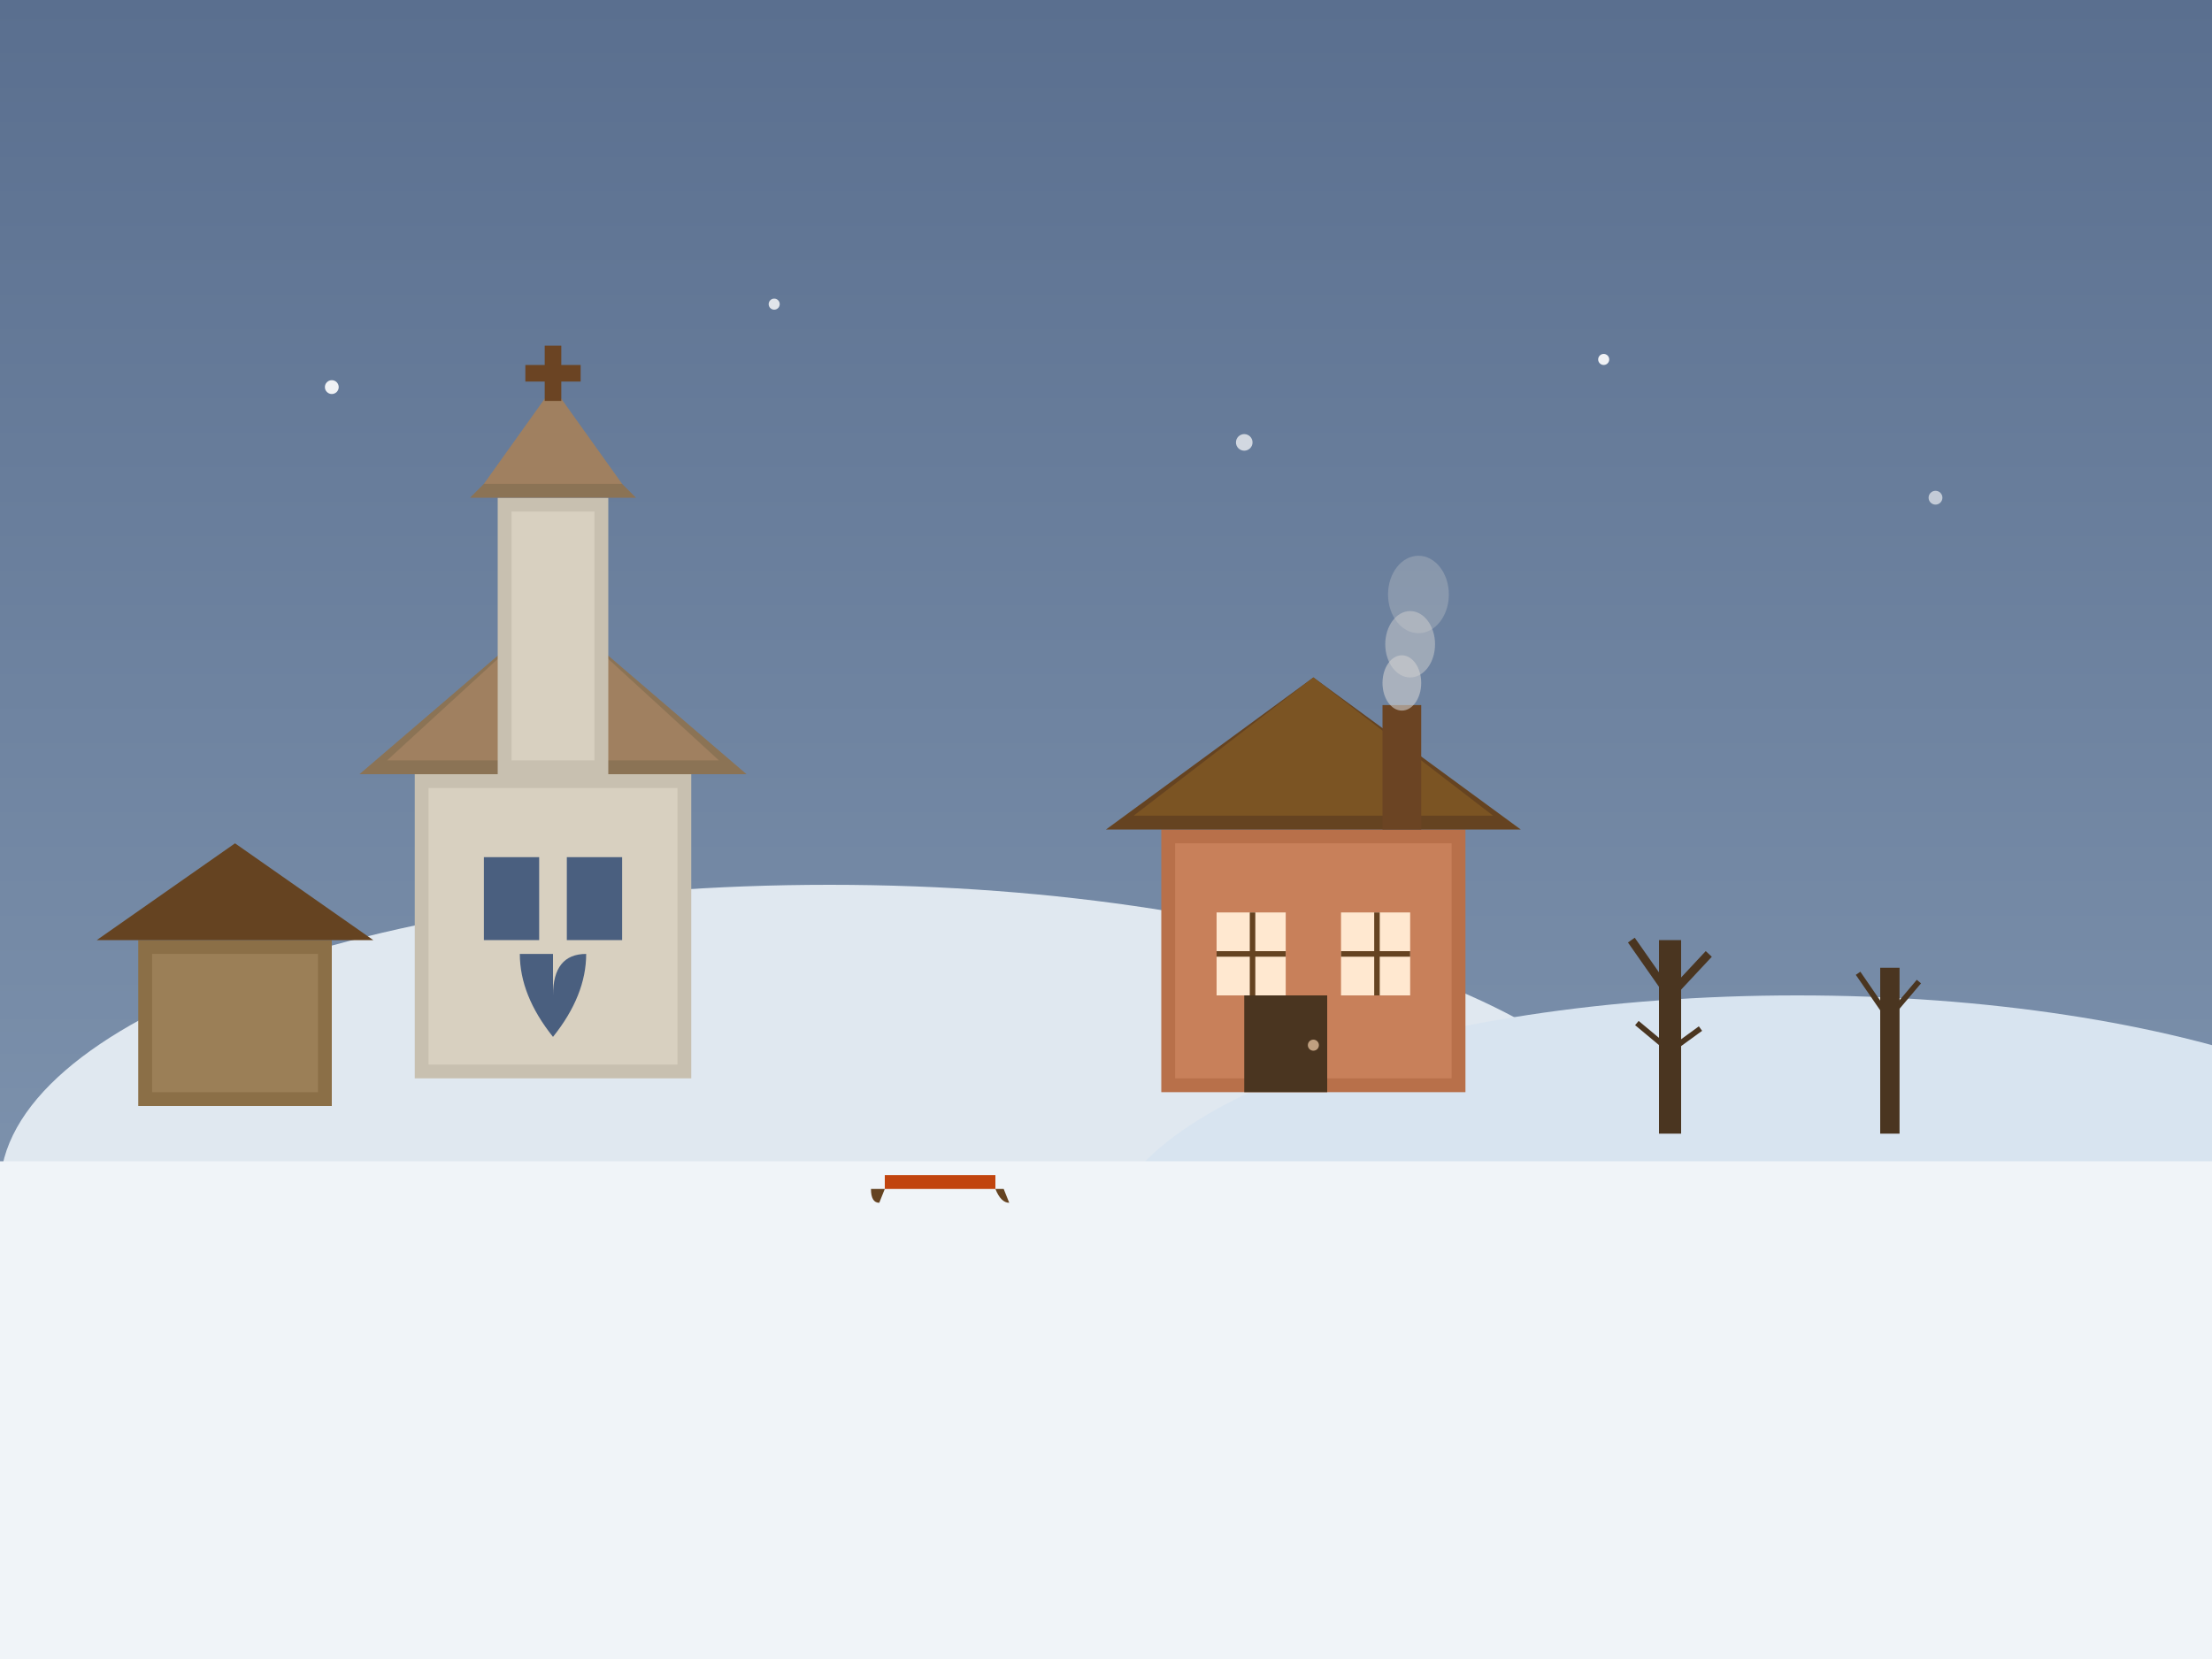
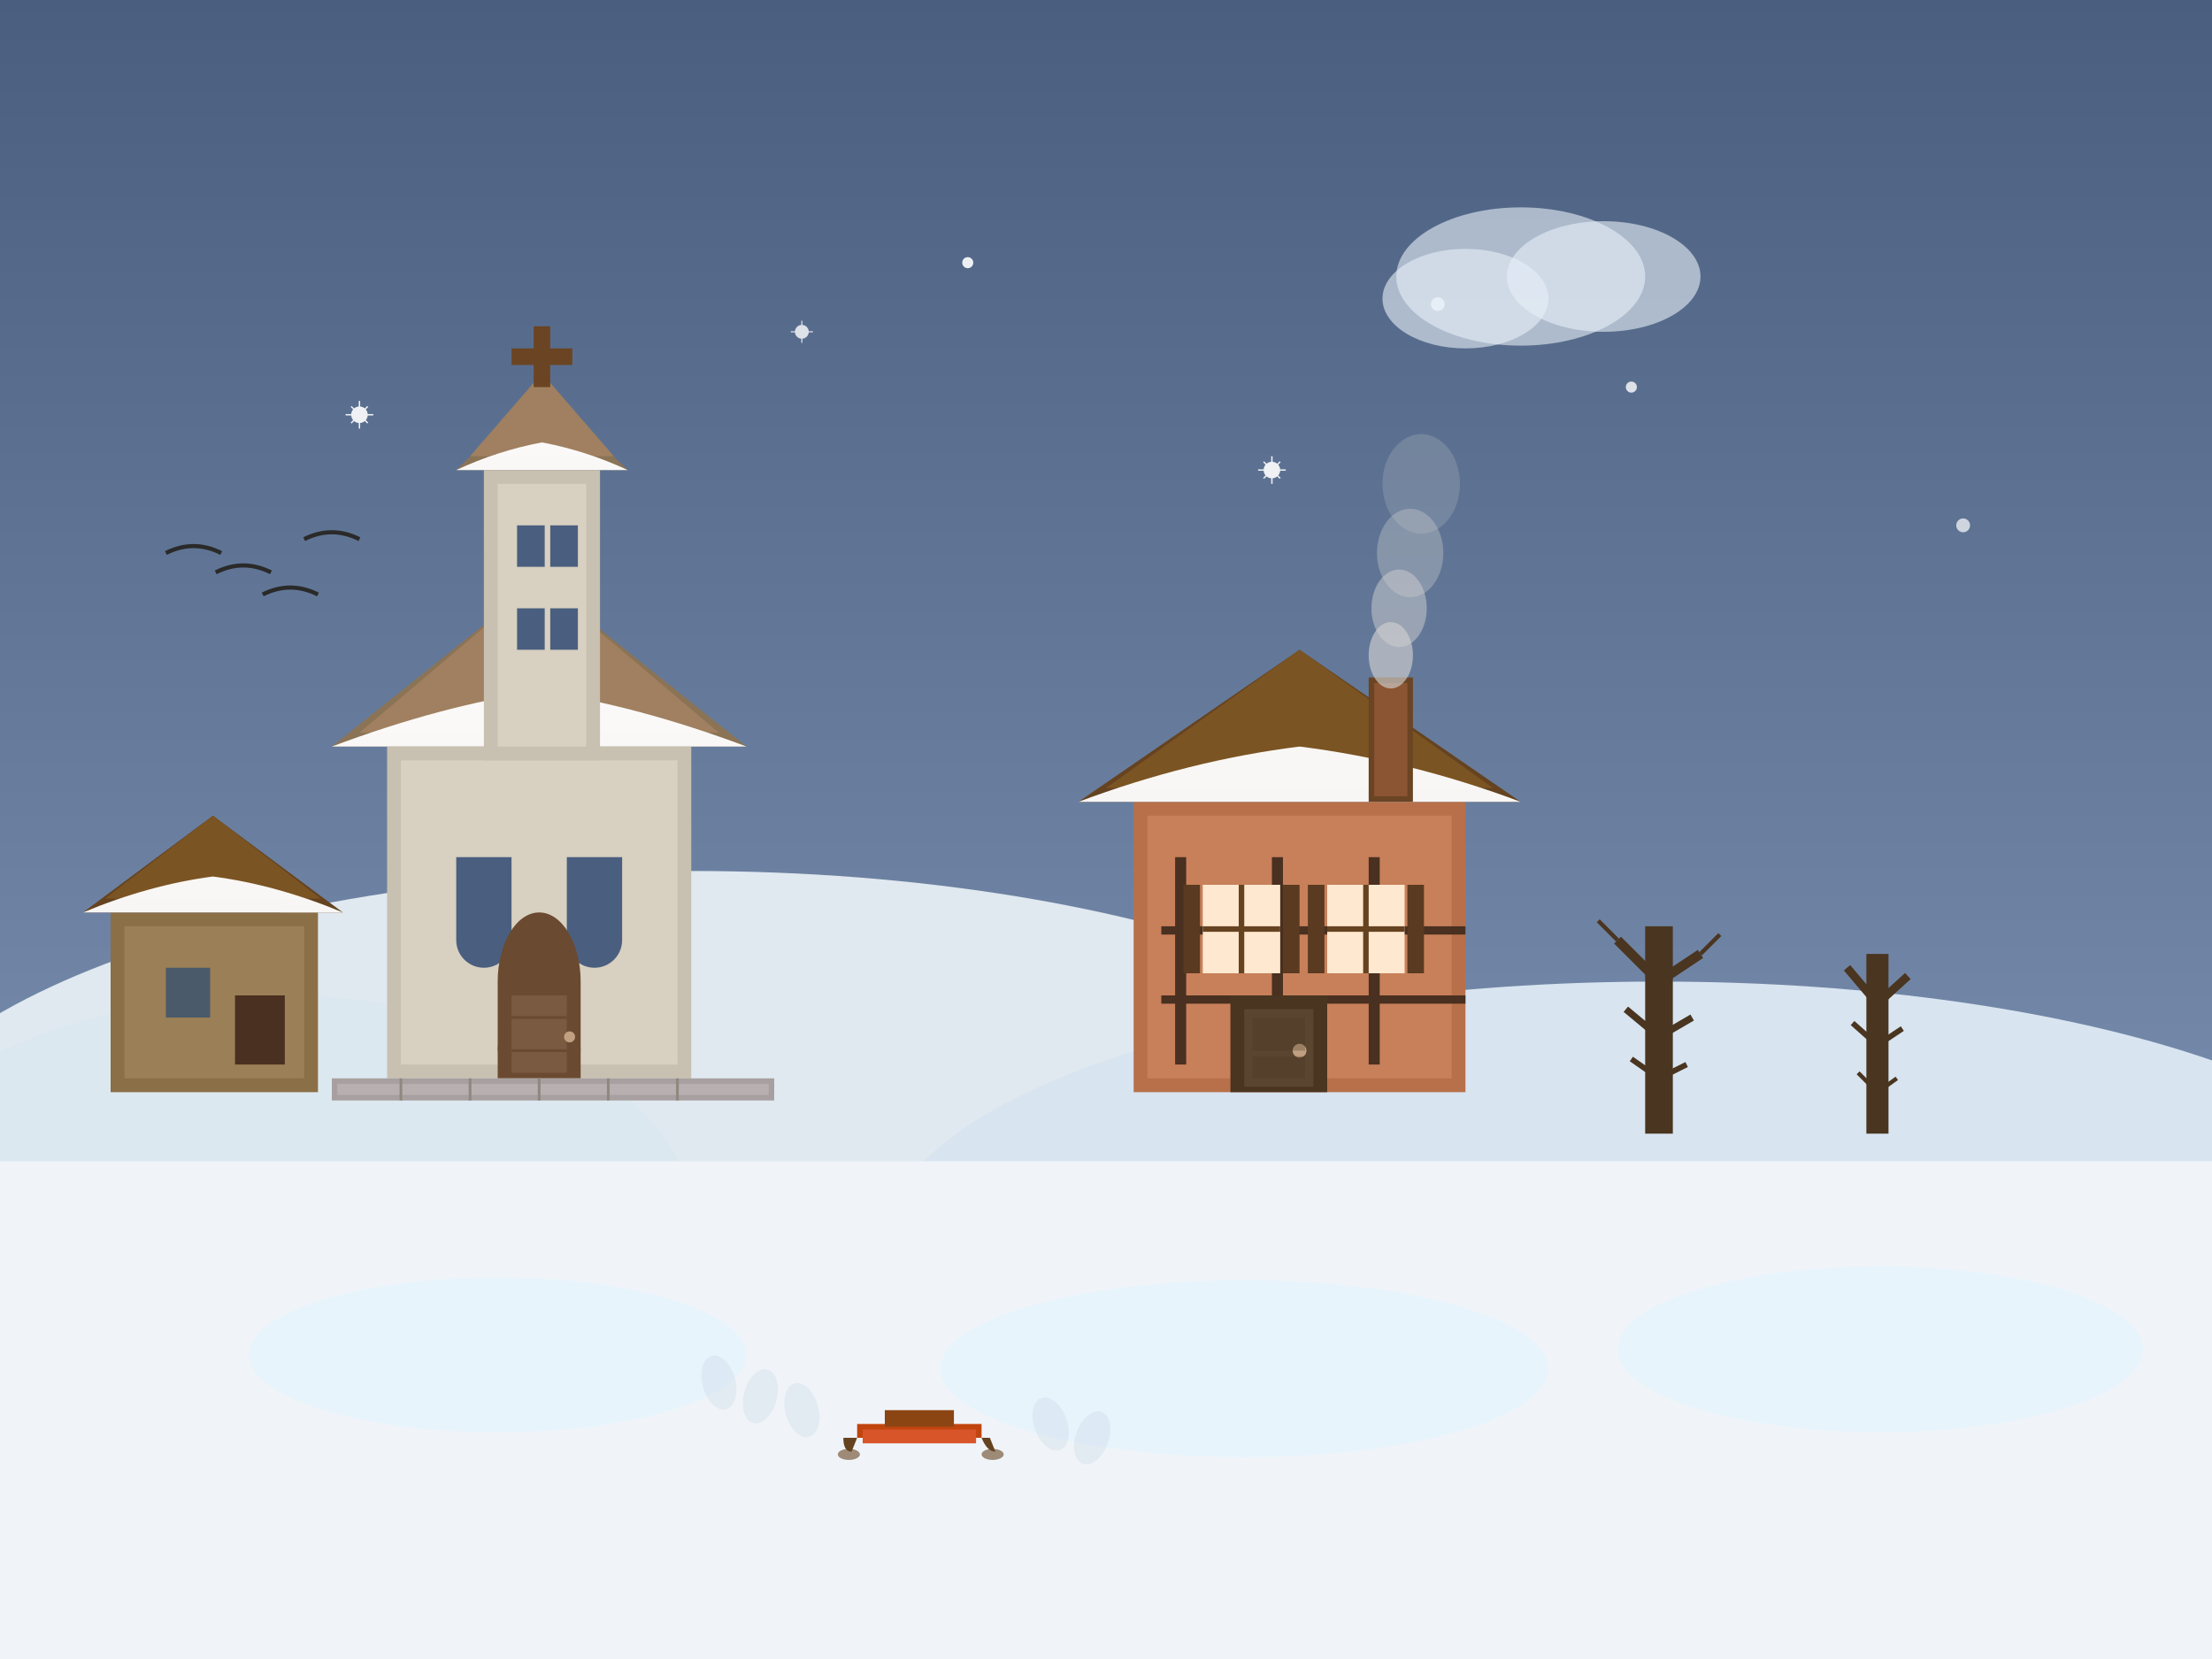
- <svg xmlns="http://www.w3.org/2000/svg" viewBox="0 0 800 600" role="img" aria-label="Februar Dorfszene">
+ <svg xmlns="http://www.w3.org/2000/svg" viewBox="0 0 800 600" role="img" aria-label="Februar Dorfszene - Winterdorf mit Kirche">
  <defs>
    <linearGradient id="februarySky" x1="0%" y1="0%" x2="0%" y2="100%">
-       <stop offset="0%" style="stop-color:#5a6f8f;stop-opacity:1" />
-       <stop offset="100%" style="stop-color:#8a9fb8;stop-opacity:1" />
+       <stop offset="0%" style="stop-color:#4a5f7f;stop-opacity:1" />
+       <stop offset="50%" style="stop-color:#6a7f9f;stop-opacity:1" />
+       <stop offset="100%" style="stop-color:#8a9fbf;stop-opacity:1" />
    </linearGradient>
  </defs>
  <rect width="800" height="600" fill="url(#februarySky)" />
-   <ellipse cx="300" cy="430" rx="300" ry="110" fill="#e0e8f0" />
-   <ellipse cx="650" cy="450" rx="250" ry="90" fill="#d8e4f0" />
+   <ellipse cx="250" cy="430" rx="300" ry="115" fill="#e0e8f0" />
+   <ellipse cx="600" cy="450" rx="280" ry="95" fill="#d8e4f0" />
+   <ellipse cx="100" cy="440" rx="150" ry="80" fill="#dce8f0" />
  <rect x="0" y="420" width="800" height="180" fill="#f0f4f8" />
-   <rect x="150" y="280" width="100" height="110" fill="#c8c0b0" />
-   <rect x="155" y="285" width="90" height="100" fill="#d8d0c0" />
-   <polygon points="200,220 130,280 270,280" fill="#8b7355" />
-   <polygon points="200,220 140,275 260,275" fill="#a08060" />
-   <rect x="180" y="180" width="40" height="100" fill="#c8c0b0" />
-   <rect x="185" y="185" width="30" height="90" fill="#d8d0c0" />
-   <polygon points="200,150 170,180 230,180" fill="#8b7355" />
-   <polygon points="200,140 175,175 225,175" fill="#a08060" />
-   <rect x="197" y="125" width="6" height="20" fill="#6b4423" />
-   <rect x="190" y="132" width="20" height="6" fill="#6b4423" />
-   <rect x="175" y="310" width="20" height="30" fill="#4a5f7f" />
-   <rect x="205" y="310" width="20" height="30" fill="#4a5f7f" />
-   <path d="M 200 360 Q 200 345 212 345 Q 212 360 200 375 Q 188 360 188 345 Q 188 345 200 345" fill="#4a5f7f" />
-   <rect x="420" y="300" width="110" height="95" fill="#b8704a" />
-   <rect x="425" y="305" width="100" height="85" fill="#c8805a" />
-   <polygon points="475,245 400,300 550,300" fill="#654321" />
-   <polygon points="475,245 410,295 540,295" fill="#7b5423" />
-   <rect x="440" y="330" width="25" height="30" fill="#ffe8d0" />
-   <rect x="452" y="330" width="2" height="30" fill="#654321" />
-   <rect x="440" y="344" width="25" height="2" fill="#654321" />
-   <rect x="485" y="330" width="25" height="30" fill="#ffe8d0" />
-   <rect x="497" y="330" width="2" height="30" fill="#654321" />
-   <rect x="485" y="344" width="25" height="2" fill="#654321" />
-   <rect x="450" y="360" width="30" height="35" fill="#4a3520" />
-   <circle cx="475" cy="378" r="2" fill="#c0a080" />
-   <rect x="500" y="255" width="14" height="45" fill="#6b4423" />
-   <ellipse cx="507" cy="247" rx="7" ry="10" fill="#d0d0d0" opacity="0.6" />
-   <ellipse cx="510" cy="233" rx="9" ry="12" fill="#d0d0d0" opacity="0.5" />
-   <ellipse cx="513" cy="215" rx="11" ry="14" fill="#d0d0d0" opacity="0.3" />
-   <rect x="50" y="340" width="70" height="60" fill="#8b6f47" />
-   <rect x="55" y="345" width="60" height="50" fill="#9b7f57" />
-   <polygon points="85,305 35,340 135,340" fill="#654321" />
-   <rect x="600" y="340" width="8" height="70" fill="#4a3520" />
-   <line x1="604" y1="360" x2="590" y2="340" stroke="#4a3520" stroke-width="3" />
-   <line x1="604" y1="360" x2="618" y2="345" stroke="#4a3520" stroke-width="3" />
-   <line x1="604" y1="380" x2="592" y2="370" stroke="#4a3520" stroke-width="2" />
-   <line x1="604" y1="380" x2="615" y2="372" stroke="#4a3520" stroke-width="2" />
-   <rect x="680" y="350" width="7" height="60" fill="#4a3520" />
-   <line x1="683" y1="368" x2="672" y2="352" stroke="#4a3520" stroke-width="2" />
-   <line x1="683" y1="368" x2="694" y2="355" stroke="#4a3520" stroke-width="2" />
-   <circle cx="120" cy="140" r="2.5" fill="#ffffff" opacity="0.9" />
-   <circle cx="280" cy="110" r="2" fill="#ffffff" opacity="0.8" />
-   <circle cx="450" cy="160" r="3" fill="#ffffff" opacity="0.7" />
-   <circle cx="580" cy="130" r="2" fill="#ffffff" opacity="0.9" />
-   <circle cx="700" cy="180" r="2.5" fill="#ffffff" opacity="0.6" />
-   <path d="M 320 430 L 360 430 L 360 425 L 320 425 Z" fill="#c1440e" />
-   <path d="M 315 430 Q 315 435 318 435 L 320 430" fill="#654321" />
-   <path d="M 360 430 Q 362 435 365 435 L 363 430" fill="#654321" />
+   <ellipse cx="180" cy="490" rx="90" ry="28" fill="#e8f4fc" />
+   <ellipse cx="450" cy="495" rx="110" ry="32" fill="#e8f4fc" />
+   <ellipse cx="680" cy="488" rx="95" ry="30" fill="#e8f4fc" />
+   <rect x="140" y="270" width="110" height="120" fill="#c8c0b0" />
+   <rect x="145" y="275" width="100" height="110" fill="#d8d0c0" />
+   <polygon points="195,210 120,270 270,270" fill="#8b7355" />
+   <polygon points="195,210 130,265 260,265" fill="#a08060" />
+   <path d="M 120,270 Q 160,255 195,250 Q 230,255 270,270" fill="#ffffff" opacity="0.95" />
+   <rect x="175" y="170" width="42" height="105" fill="#c8c0b0" />
+   <rect x="180" y="175" width="32" height="95" fill="#d8d0c0" />
+   <polygon points="196,140 165,170 227,170" fill="#8b7355" />
+   <polygon points="196,135 170,165 222,165" fill="#a08060" />
+   <path d="M 165,170 Q 180,163 196,160 Q 212,163 227,170" fill="#ffffff" opacity="0.95" />
+   <rect x="193" y="118" width="6" height="22" fill="#6b4423" />
+   <rect x="185" y="126" width="22" height="6" fill="#6b4423" />
+   <rect x="187" y="190" width="10" height="15" fill="#4a5f7f" />
+   <rect x="199" y="190" width="10" height="15" fill="#4a5f7f" />
+   <rect x="187" y="220" width="10" height="15" fill="#4a5f7f" />
+   <rect x="199" y="220" width="10" height="15" fill="#4a5f7f" />
+   <path d="M 165 310 L 165 340 A 10 10 0 0 0 185 340 L 185 310 Z" fill="#4a5f7f" />
+   <path d="M 205 310 L 205 340 A 10 10 0 0 0 225 340 L 225 310 Z" fill="#4a5f7f" />
+   <path d="M 195 360 m -15 20 a 15 15 0 0 1 30 0" fill="#4a5f7f" />
+   <line x1="195" y1="360" x2="195" y2="380" stroke="#8b7355" stroke-width="2" />
+   <path d="M 180 355 L 180 390 L 210 390 L 210 355 A 15 25 0 0 0 180 355" fill="#6a4a30" />
+   <rect x="185" y="360" width="20" height="28" fill="#7a5a40" />
+   <circle cx="206" cy="375" r="2" fill="#c0a080" />
+   <line x1="185" y1="368" x2="205" y2="368" stroke="#6a4a30" stroke-width="1" />
+   <line x1="185" y1="380" x2="205" y2="380" stroke="#6a4a30" stroke-width="1" />
+   <rect x="410" y="290" width="120" height="105" fill="#b8704a" />
+   <rect x="415" y="295" width="110" height="95" fill="#c8805a" />
+   <polygon points="470,235 390,290 550,290" fill="#654321" />
+   <polygon points="470,235 400,285 540,285" fill="#7b5423" />
+   <path d="M 390,290 Q 430,275 470,270 Q 510,275 550,290" fill="#ffffff" opacity="0.95" />
+   <rect x="425" y="310" width="4" height="75" fill="#4a3020" />
+   <rect x="460" y="310" width="4" height="75" fill="#4a3020" />
+   <rect x="495" y="310" width="4" height="75" fill="#4a3020" />
+   <rect x="420" y="335" width="110" height="3" fill="#4a3020" />
+   <rect x="420" y="360" width="110" height="3" fill="#4a3020" />
+   <rect x="435" y="320" width="28" height="32" fill="#ffe8d0" />
+   <rect x="448" y="320" width="2" height="32" fill="#654321" />
+   <rect x="435" y="335" width="28" height="2" fill="#654321" />
+   <rect x="480" y="320" width="28" height="32" fill="#ffe8d0" />
+   <rect x="493" y="320" width="2" height="32" fill="#654321" />
+   <rect x="480" y="335" width="28" height="2" fill="#654321" />
+   <rect x="428" y="320" width="6" height="32" fill="#5a3a20" />
+   <rect x="464" y="320" width="6" height="32" fill="#5a3a20" />
+   <rect x="473" y="320" width="6" height="32" fill="#5a3a20" />
+   <rect x="509" y="320" width="6" height="32" fill="#5a3a20" />
+   <rect x="445" y="360" width="35" height="35" fill="#4a3520" />
+   <rect x="450" y="365" width="25" height="28" fill="#5a4530" />
+   <circle cx="470" cy="380" r="2.5" fill="#c0a080" />
+   <rect x="453" y="368" width="19" height="12" fill="#4a3520" opacity="0.3" />
+   <rect x="453" y="382" width="19" height="8" fill="#4a3520" opacity="0.3" />
+   <rect x="495" y="245" width="16" height="45" fill="#6b4423" />
+   <rect x="497" y="247" width="12" height="41" fill="#8b5433" />
+   <ellipse cx="503" cy="237" rx="8" ry="12" fill="#d0d0d0" opacity="0.65" />
+   <ellipse cx="506" cy="220" rx="10" ry="14" fill="#d0d0d0" opacity="0.5" />
+   <ellipse cx="510" cy="200" rx="12" ry="16" fill="#d0d0d0" opacity="0.35" />
+   <ellipse cx="514" cy="175" rx="14" ry="18" fill="#d0d0d0" opacity="0.2" />
+   <rect x="40" y="330" width="75" height="65" fill="#8b6f47" />
+   <rect x="45" y="335" width="65" height="55" fill="#9b7f57" />
+   <polygon points="77,295 30,330 124,330" fill="#654321" />
+   <polygon points="77,295 38,325 116,325" fill="#7b5423" />
+   <path d="M 30,330 Q 54,320 77,317 Q 100,320 124,330" fill="#ffffff" opacity="0.95" />
+   <rect x="60" y="350" width="16" height="18" fill="#4a5a6a" />
+   <rect x="85" y="360" width="18" height="25" fill="#4a3020" />
+   <g>
+     <rect x="595" y="335" width="10" height="75" fill="#4a3520" />
+     <line x1="600" y1="355" x2="585" y2="340" stroke="#4a3520" stroke-width="3.5" />
+     <line x1="600" y1="355" x2="615" y2="345" stroke="#4a3520" stroke-width="3.5" />
+     <line x1="600" y1="375" x2="588" y2="365" stroke="#4a3520" stroke-width="2.5" />
+     <line x1="600" y1="375" x2="612" y2="368" stroke="#4a3520" stroke-width="2.5" />
+     <line x1="600" y1="390" x2="590" y2="383" stroke="#4a3520" stroke-width="2" />
+     <line x1="600" y1="390" x2="610" y2="385" stroke="#4a3520" stroke-width="2" />
+     <line x1="585" y1="340" x2="578" y2="333" stroke="#4a3520" stroke-width="1.5" />
+     <line x1="615" y1="345" x2="622" y2="338" stroke="#4a3520" stroke-width="1.5" />
+   </g>
+   <g>
+     <rect x="675" y="345" width="8" height="65" fill="#4a3520" />
+     <line x1="679" y1="363" x2="668" y2="350" stroke="#4a3520" stroke-width="3" />
+     <line x1="679" y1="363" x2="690" y2="353" stroke="#4a3520" stroke-width="3" />
+     <line x1="679" y1="378" x2="670" y2="370" stroke="#4a3520" stroke-width="2" />
+     <line x1="679" y1="378" x2="688" y2="372" stroke="#4a3520" stroke-width="2" />
+     <line x1="679" y1="395" x2="672" y2="388" stroke="#4a3520" stroke-width="1.5" />
+     <line x1="679" y1="395" x2="686" y2="390" stroke="#4a3520" stroke-width="1.5" />
+   </g>
+   <g opacity="0.9">
+     <circle cx="130" cy="150" r="3" fill="#ffffff" />
+     <line x1="130" y1="145" x2="130" y2="155" stroke="#ffffff" stroke-width="0.5" />
+     <line x1="125" y1="150" x2="135" y2="150" stroke="#ffffff" stroke-width="0.5" />
+     <line x1="127" y1="147" x2="133" y2="153" stroke="#ffffff" stroke-width="0.5" />
+     <line x1="127" y1="153" x2="133" y2="147" stroke="#ffffff" stroke-width="0.5" />
+   </g>
+   <g opacity="0.8">
+     <circle cx="290" cy="120" r="2.5" fill="#ffffff" />
+     <line x1="290" y1="116" x2="290" y2="124" stroke="#ffffff" stroke-width="0.4" />
+     <line x1="286" y1="120" x2="294" y2="120" stroke="#ffffff" stroke-width="0.4" />
+   </g>
+   <g opacity="0.9">
+     <circle cx="460" cy="170" r="3" fill="#ffffff" />
+     <line x1="460" y1="165" x2="460" y2="175" stroke="#ffffff" stroke-width="0.5" />
+     <line x1="455" y1="170" x2="465" y2="170" stroke="#ffffff" stroke-width="0.5" />
+     <line x1="457" y1="167" x2="463" y2="173" stroke="#ffffff" stroke-width="0.5" />
+     <line x1="457" y1="173" x2="463" y2="167" stroke="#ffffff" stroke-width="0.5" />
+   </g>
+   <circle cx="590" cy="140" r="2" fill="#ffffff" opacity="0.8" />
+   <circle cx="710" cy="190" r="2.5" fill="#ffffff" opacity="0.7" />
+   <circle cx="350" cy="95" r="2" fill="#ffffff" opacity="0.9" />
+   <circle cx="520" cy="110" r="2.5" fill="#ffffff" opacity="0.8" />
+   <g>
+     <path d="M 310 520 L 355 520 L 355 515 L 310 515 Z" fill="#c1440e" />
+     <path d="M 312 517 L 353 517 L 353 522 L 312 522 Z" fill="#d8552a" />
+     <path d="M 305 520 Q 305 525 308 525 L 310 520" fill="#654321" />
+     <path d="M 355 520 Q 357 525 360 525 L 358 520" fill="#654321" />
+     <rect x="320" y="510" width="25" height="6" fill="#8b4513" />
+     <ellipse cx="307" cy="526" rx="4" ry="2" fill="#654321" opacity="0.6" />
+     <ellipse cx="359" cy="526" rx="4" ry="2" fill="#654321" opacity="0.6" />
+   </g>
+   <path d="M 60 200 Q 70 195 80 200" stroke="#2a2a2a" stroke-width="1.5" fill="none" />
+   <path d="M 95 215 Q 105 210 115 215" stroke="#2a2a2a" stroke-width="1.5" fill="none" />
+   <path d="M 78 207 Q 88 202 98 207" stroke="#2a2a2a" stroke-width="1.5" fill="none" />
+   <path d="M 110 195 Q 120 190 130 195" stroke="#2a2a2a" stroke-width="1.5" fill="none" />
+   <g>
+     <rect x="120" y="390" width="160" height="8" fill="#a8a0a0" />
+     <rect x="122" y="392" width="156" height="4" fill="#b8b0b0" />
+     <line x1="145" y1="390" x2="145" y2="398" stroke="#908880" stroke-width="1" />
+     <line x1="170" y1="390" x2="170" y2="398" stroke="#908880" stroke-width="1" />
+     <line x1="195" y1="390" x2="195" y2="398" stroke="#908880" stroke-width="1" />
+     <line x1="220" y1="390" x2="220" y2="398" stroke="#908880" stroke-width="1" />
+     <line x1="245" y1="390" x2="245" y2="398" stroke="#908880" stroke-width="1" />
+   </g>
+   <g opacity="0.35">
+     <ellipse cx="260" cy="500" rx="6" ry="10" fill="#c8d8e8" transform="rotate(-15 260 500)" />
+     <ellipse cx="275" cy="505" rx="6" ry="10" fill="#c8d8e8" transform="rotate(15 275 505)" />
+     <ellipse cx="290" cy="510" rx="6" ry="10" fill="#c8d8e8" transform="rotate(-15 290 510)" />
+     <ellipse cx="380" cy="515" rx="6" ry="10" fill="#c8d8e8" transform="rotate(-20 380 515)" />
+     <ellipse cx="395" cy="520" rx="6" ry="10" fill="#c8d8e8" transform="rotate(20 395 520)" />
+   </g>
+   <ellipse cx="550" cy="100" rx="45" ry="25" fill="#e8f0f8" opacity="0.6" />
+   <ellipse cx="580" cy="100" rx="35" ry="20" fill="#e8f0f8" opacity="0.6" />
+   <ellipse cx="530" cy="108" rx="30" ry="18" fill="#e8f0f8" opacity="0.6" />
</svg>
